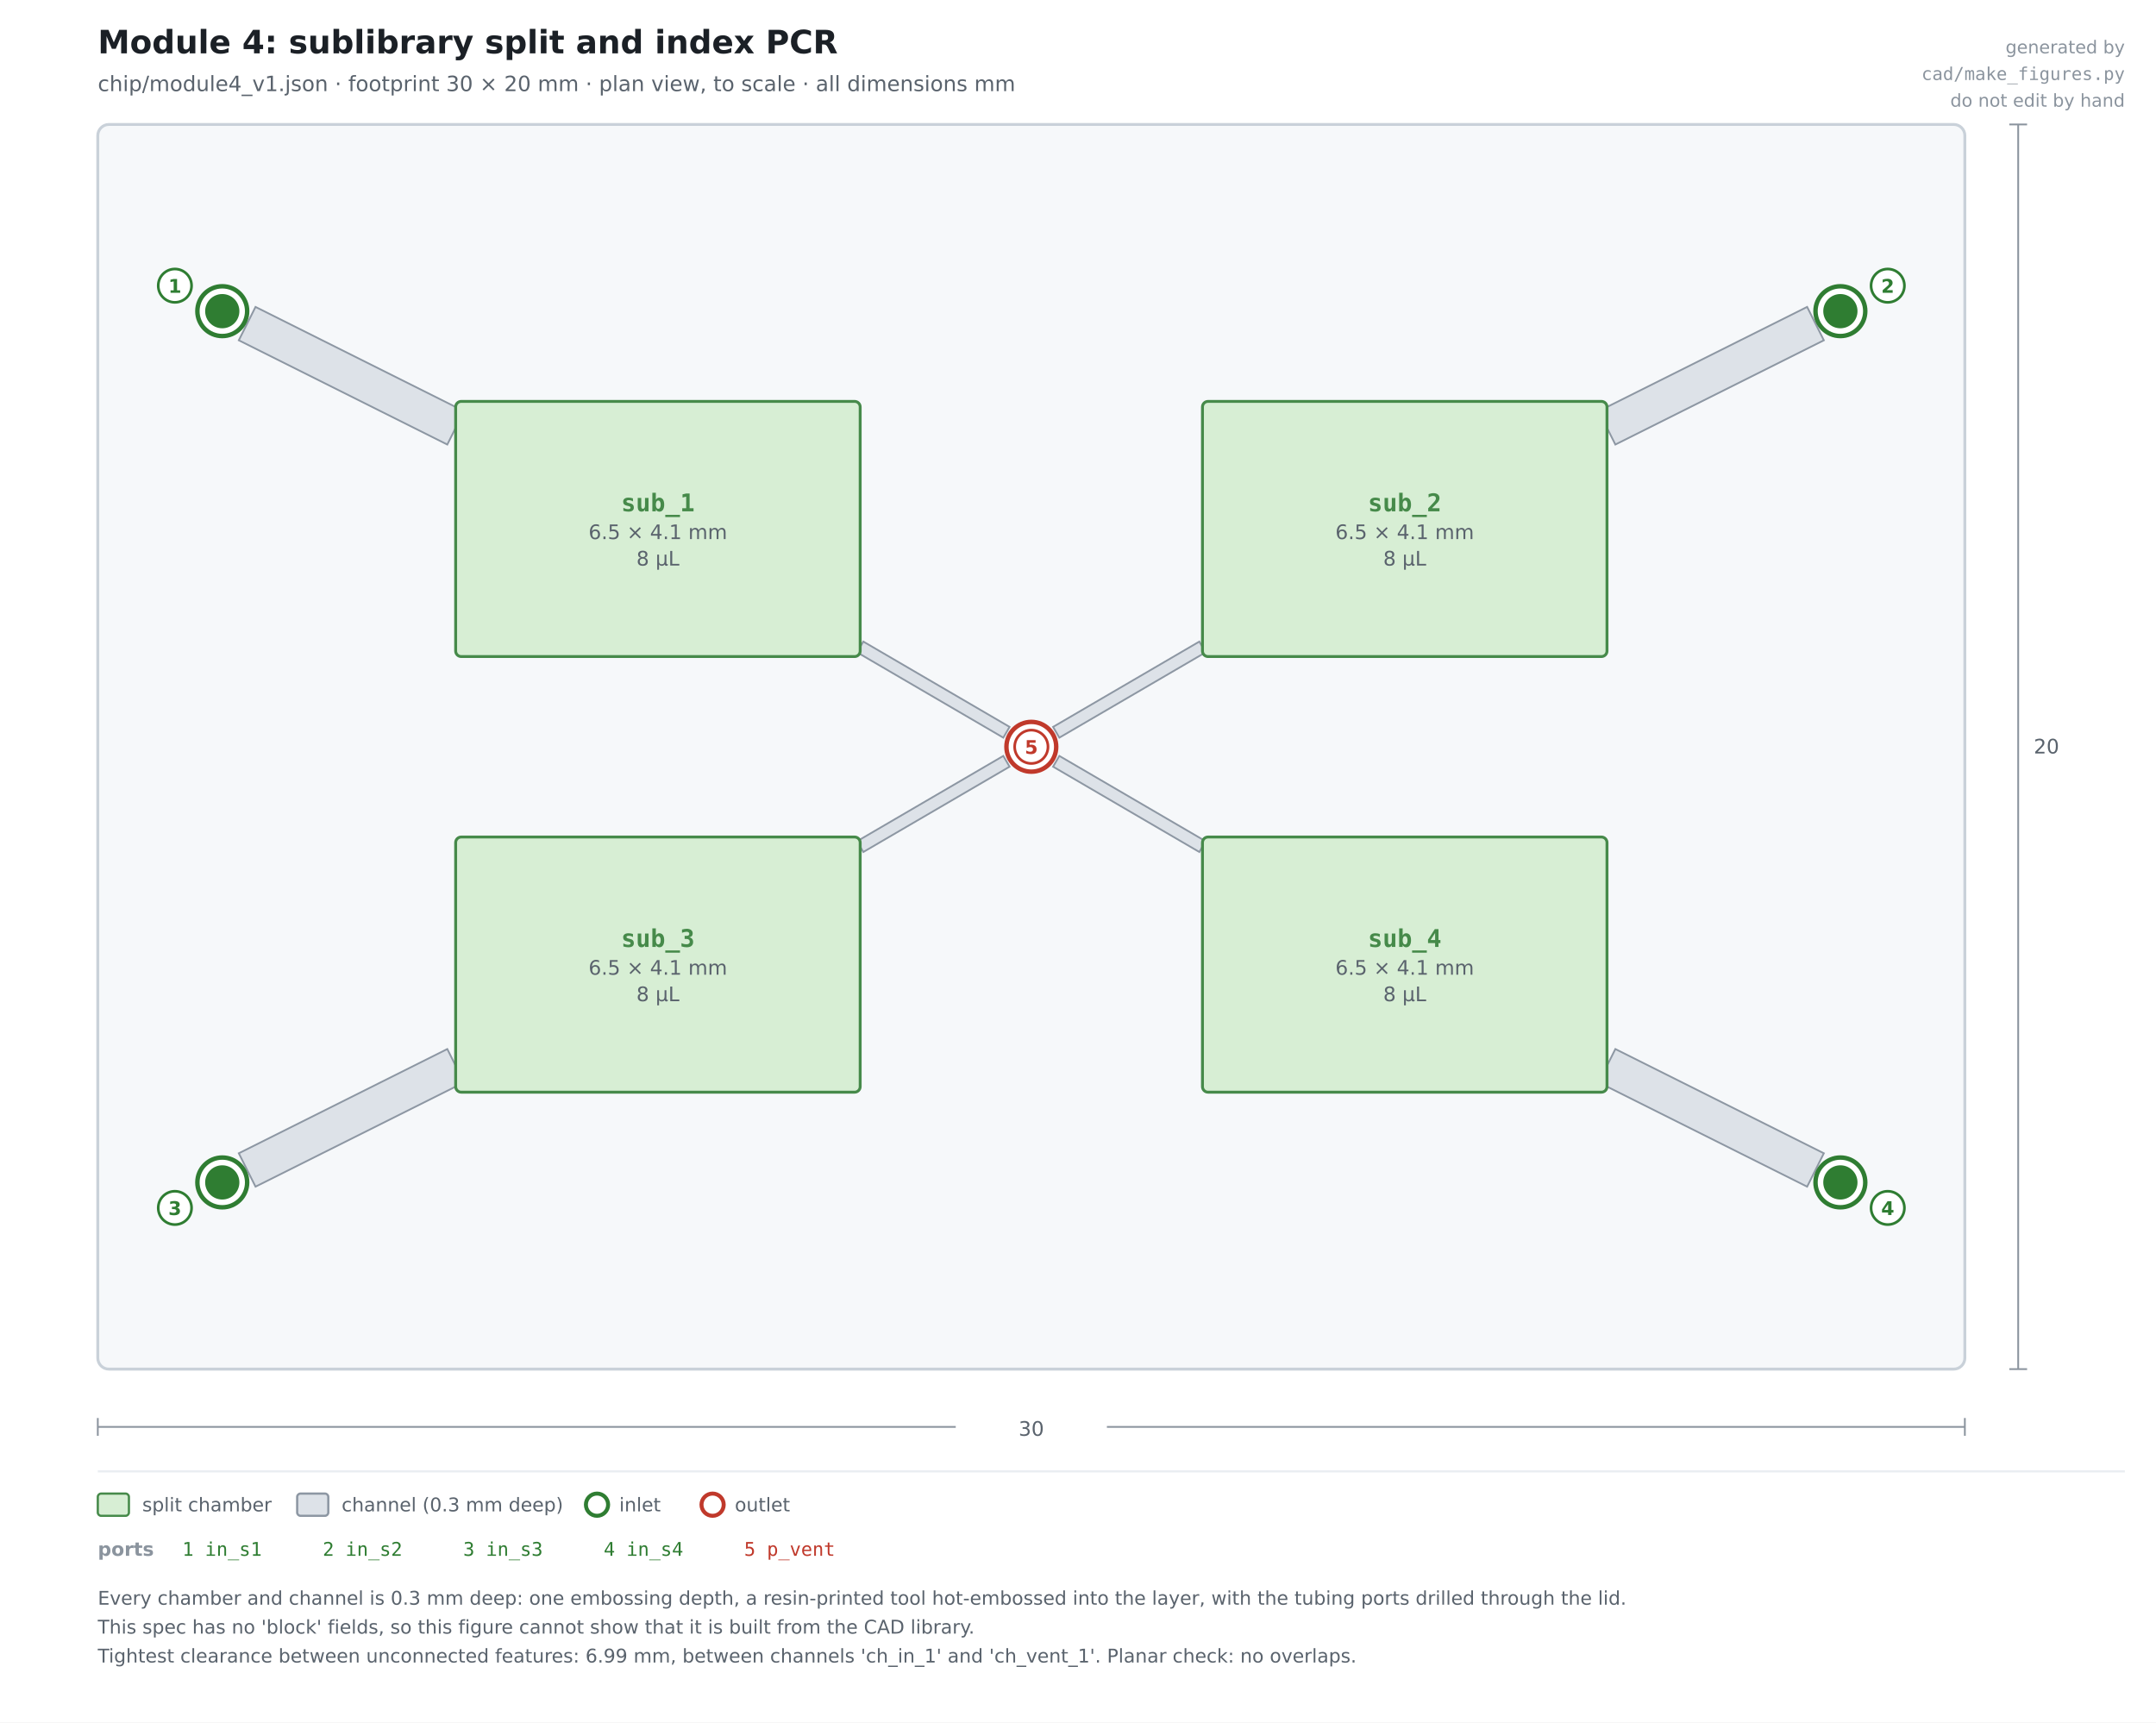
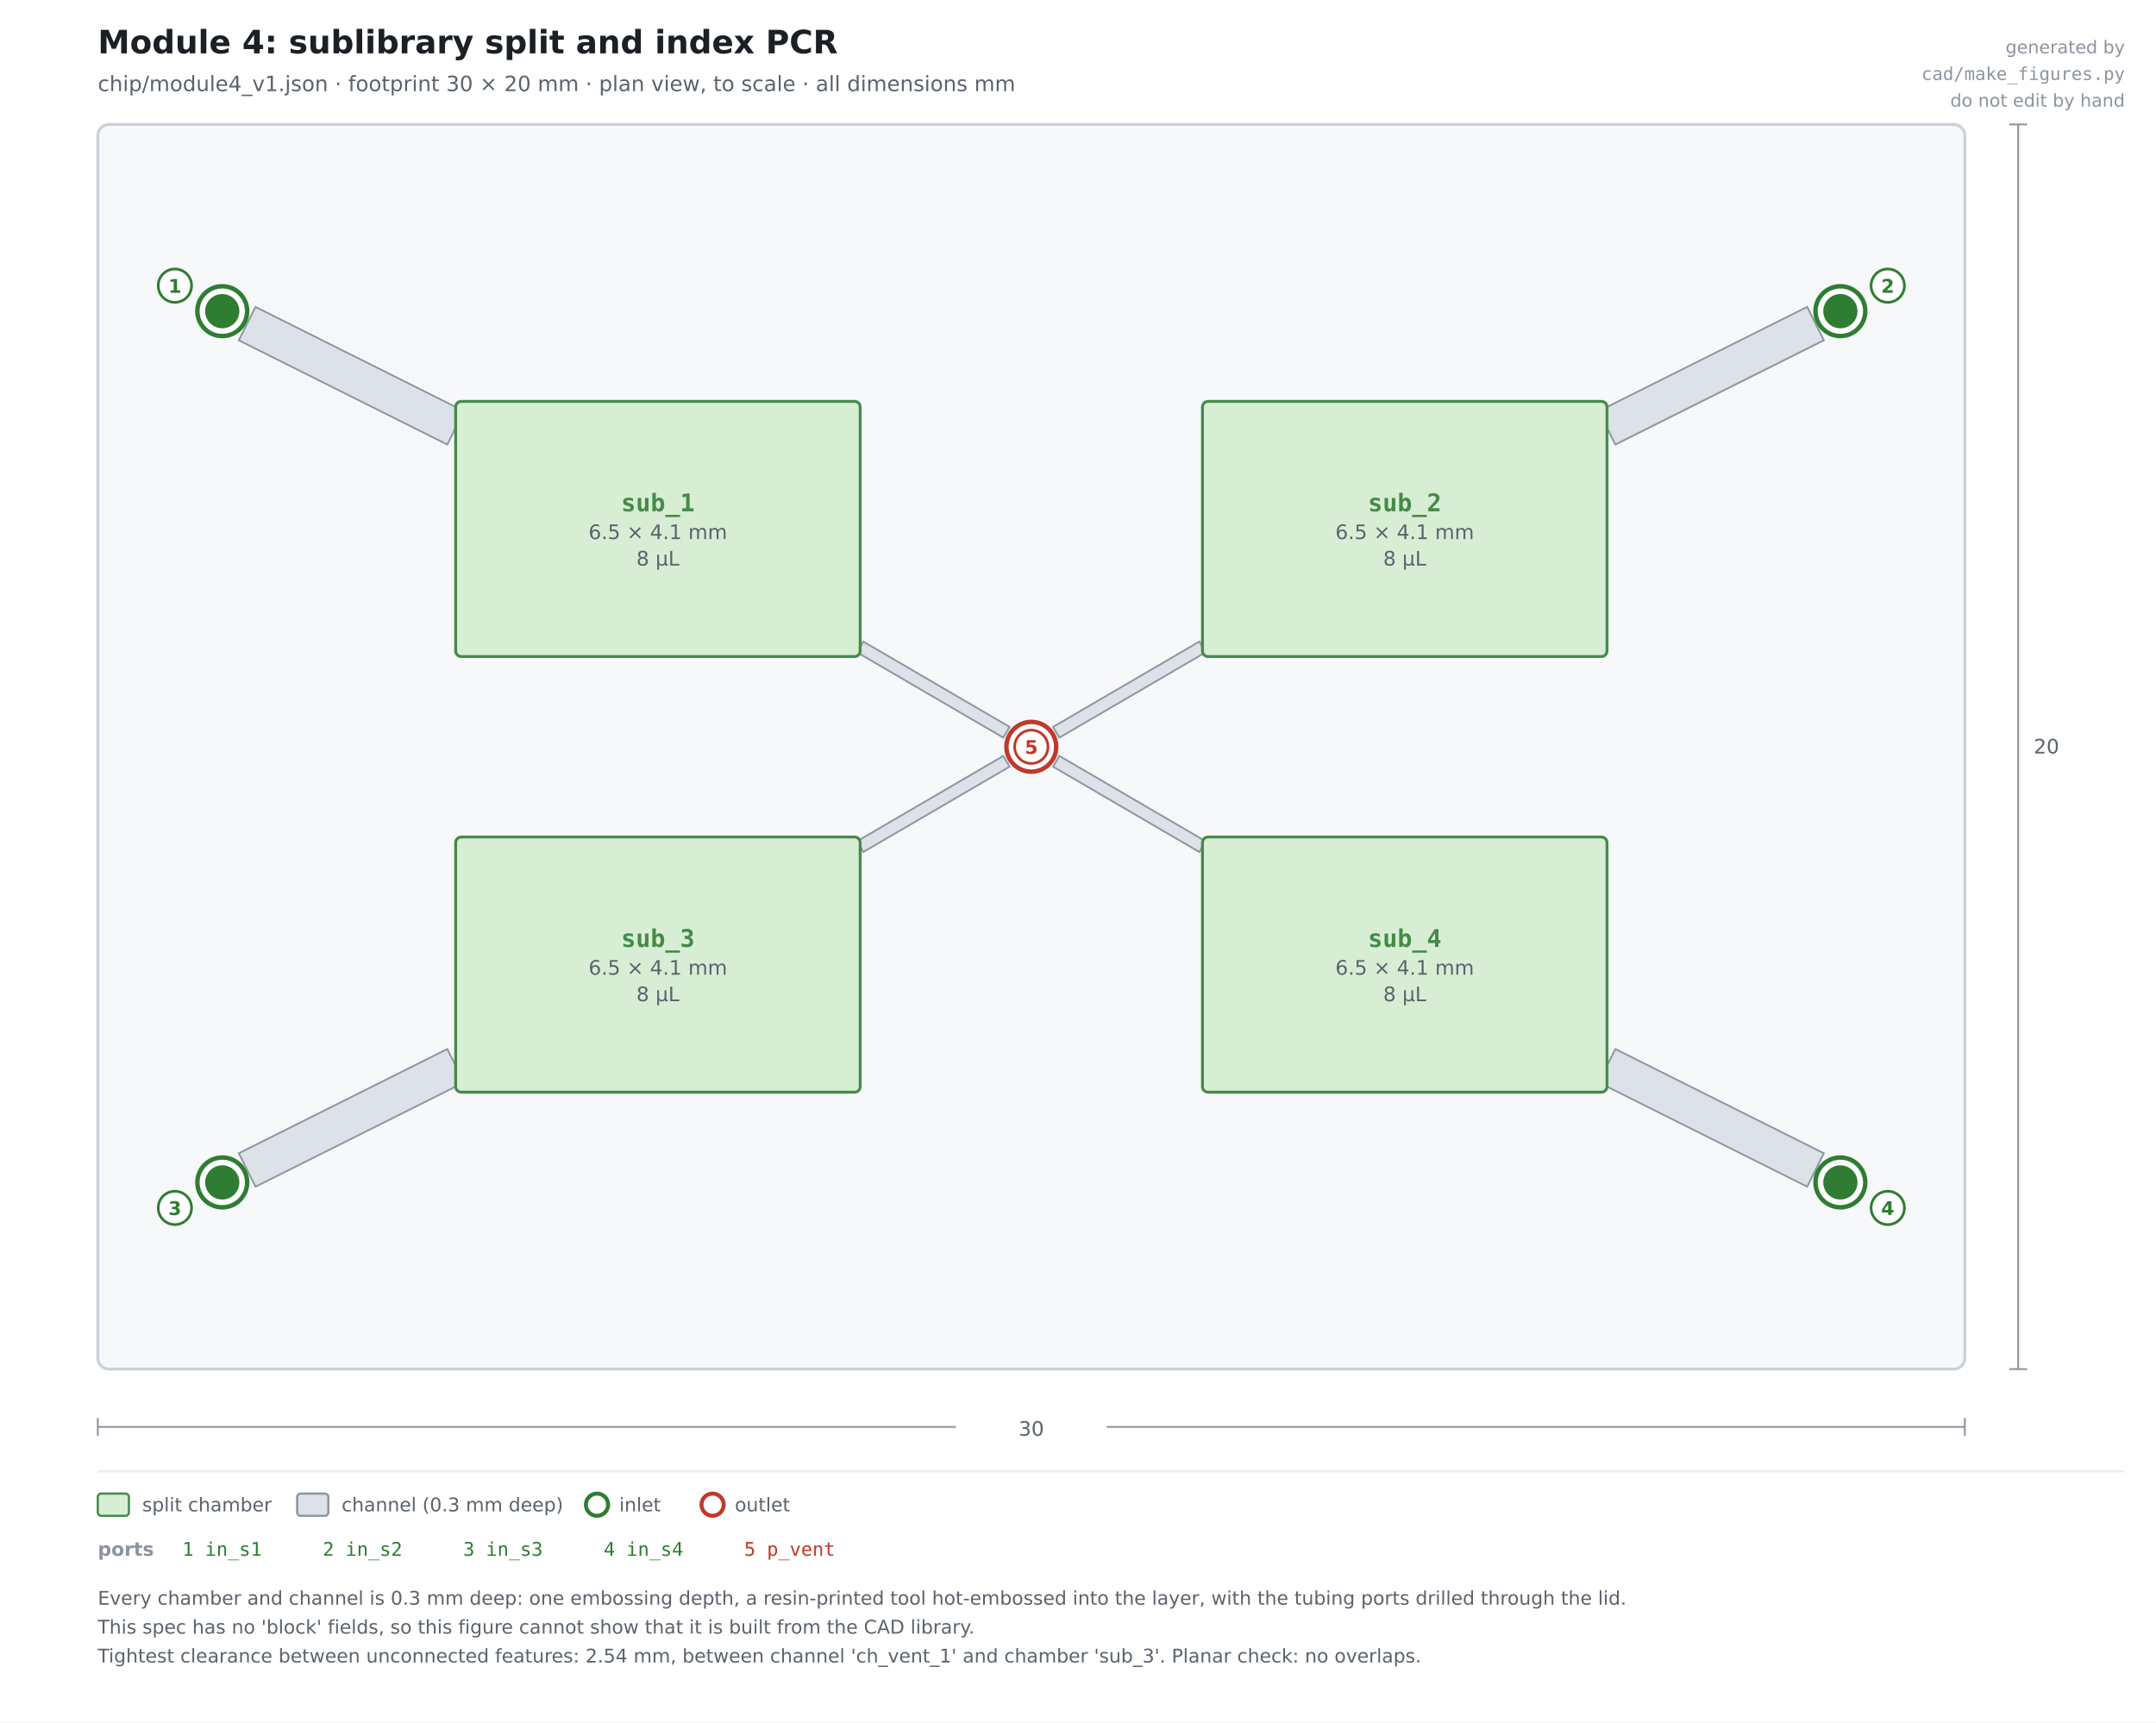
<svg xmlns="http://www.w3.org/2000/svg" width="970" height="775" viewBox="0 0 970 775" role="img" aria-label="module4_v1: plan view">
  <rect width="970" height="775" fill="#ffffff" />
  <text x="44" y="24" font-family="DejaVu Sans, Helvetica, Arial, sans-serif" font-size="14.5" fill="#1b2026" text-anchor="start" font-weight="bold">Module 4: sublibrary split and index PCR</text>
  <text x="44" y="41" font-family="DejaVu Sans, Helvetica, Arial, sans-serif" font-size="9.5" fill="#5a636d" text-anchor="start">chip/module4_v1.json   ·   footprint 30 × 20 mm   ·   plan view, to scale   ·   all dimensions mm</text>
  <text x="956" y="24" font-family="DejaVu Sans, Helvetica, Arial, sans-serif" font-size="8" fill="#8b949e" text-anchor="end">generated by</text>
  <text x="956" y="36" font-family="ui-monospace, SFMono-Regular, Menlo, monospace" font-size="8" fill="#8b949e" text-anchor="end">cad/make_figures.py</text>
  <text x="956" y="48" font-family="DejaVu Sans, Helvetica, Arial, sans-serif" font-size="8" fill="#8b949e" text-anchor="end">do not edit by hand</text>
  <rect x="44" y="56" width="840" height="560" fill="#f6f8fa" stroke="#c9d1d9" stroke-width="1.3" rx="5" />
  <polygon points="114.96,138.09 208.76,184.99 201.24,200.01 107.44,153.11" fill="#dde2e8" stroke="#8d97a3" stroke-width="0.8" />
  <polygon points="820.56,153.11 726.76,200.01 719.24,184.99 813.04,138.09" fill="#dde2e8" stroke="#8d97a3" stroke-width="0.8" />
  <polygon points="107.44,518.89 201.24,471.99 208.76,487.01 114.96,533.91" fill="#dde2e8" stroke="#8d97a3" stroke-width="0.8" />
  <polygon points="813.04,533.91 719.24,487.01 726.76,471.99 820.56,518.89" fill="#dde2e8" stroke="#8d97a3" stroke-width="0.8" />
  <polygon points="388.41,288.66 454.21,327.05 451.39,331.89 385.59,293.5" fill="#dde2e8" stroke="#8d97a3" stroke-width="0.8" />
  <polygon points="542.41,293.5 476.61,331.89 473.79,327.05 539.59,288.66" fill="#dde2e8" stroke="#8d97a3" stroke-width="0.8" />
  <polygon points="385.59,378.5 451.39,340.11 454.21,344.95 388.41,383.34" fill="#dde2e8" stroke="#8d97a3" stroke-width="0.8" />
  <polygon points="539.59,383.34 473.79,344.95 476.61,340.11 542.41,378.5" fill="#dde2e8" stroke="#8d97a3" stroke-width="0.8" />
  <rect x="205" y="180.6" width="182" height="114.8" fill="#d7eed4" stroke="#468a4a" stroke-width="1.3" rx="2.5" />
  <text x="296" y="230.05" font-family="ui-monospace, SFMono-Regular, Menlo, monospace" font-size="11" fill="#468a4a" text-anchor="middle" font-weight="bold">sub_1</text>
  <text x="296" y="242.55" font-family="DejaVu Sans, Helvetica, Arial, sans-serif" font-size="9.02" fill="#5a636d" text-anchor="middle">6.5 × 4.1 mm</text>
  <text x="296" y="254.46" font-family="DejaVu Sans, Helvetica, Arial, sans-serif" font-size="9.02" fill="#5a636d" text-anchor="middle">8 µL</text>
  <rect x="541" y="180.6" width="182" height="114.8" fill="#d7eed4" stroke="#468a4a" stroke-width="1.3" rx="2.5" />
  <text x="632" y="230.05" font-family="ui-monospace, SFMono-Regular, Menlo, monospace" font-size="11" fill="#468a4a" text-anchor="middle" font-weight="bold">sub_2</text>
  <text x="632" y="242.55" font-family="DejaVu Sans, Helvetica, Arial, sans-serif" font-size="9.02" fill="#5a636d" text-anchor="middle">6.5 × 4.1 mm</text>
  <text x="632" y="254.46" font-family="DejaVu Sans, Helvetica, Arial, sans-serif" font-size="9.02" fill="#5a636d" text-anchor="middle">8 µL</text>
  <rect x="205" y="376.6" width="182" height="114.8" fill="#d7eed4" stroke="#468a4a" stroke-width="1.3" rx="2.5" />
  <text x="296" y="426.05" font-family="ui-monospace, SFMono-Regular, Menlo, monospace" font-size="11" fill="#468a4a" text-anchor="middle" font-weight="bold">sub_3</text>
  <text x="296" y="438.55" font-family="DejaVu Sans, Helvetica, Arial, sans-serif" font-size="9.02" fill="#5a636d" text-anchor="middle">6.5 × 4.1 mm</text>
  <text x="296" y="450.46" font-family="DejaVu Sans, Helvetica, Arial, sans-serif" font-size="9.02" fill="#5a636d" text-anchor="middle">8 µL</text>
  <rect x="541" y="376.6" width="182" height="114.8" fill="#d7eed4" stroke="#468a4a" stroke-width="1.3" rx="2.5" />
  <text x="632" y="426.05" font-family="ui-monospace, SFMono-Regular, Menlo, monospace" font-size="11" fill="#468a4a" text-anchor="middle" font-weight="bold">sub_4</text>
  <text x="632" y="438.55" font-family="DejaVu Sans, Helvetica, Arial, sans-serif" font-size="9.02" fill="#5a636d" text-anchor="middle">6.5 × 4.1 mm</text>
  <text x="632" y="450.46" font-family="DejaVu Sans, Helvetica, Arial, sans-serif" font-size="9.02" fill="#5a636d" text-anchor="middle">8 µL</text>
  <circle cx="100" cy="140" r="11.2" fill="#ffffff" stroke="#2f7d32" stroke-width="2" />
  <circle cx="100" cy="140" r="7.7" fill="#2f7d32" stroke="none" />
  <circle cx="78.69" cy="128.53" r="7.5" fill="#ffffff" stroke="#2f7d32" stroke-width="1.2" />
  <text x="78.69" y="131.73" font-family="DejaVu Sans, Helvetica, Arial, sans-serif" font-size="8.5" fill="#2f7d32" text-anchor="middle" font-weight="bold">1</text>
  <circle cx="828" cy="140" r="11.2" fill="#ffffff" stroke="#2f7d32" stroke-width="2" />
  <circle cx="828" cy="140" r="7.7" fill="#2f7d32" stroke="none" />
  <circle cx="849.31" cy="128.53" r="7.5" fill="#ffffff" stroke="#2f7d32" stroke-width="1.2" />
  <text x="849.31" y="131.73" font-family="DejaVu Sans, Helvetica, Arial, sans-serif" font-size="8.5" fill="#2f7d32" text-anchor="middle" font-weight="bold">2</text>
  <circle cx="100" cy="532" r="11.2" fill="#ffffff" stroke="#2f7d32" stroke-width="2" />
  <circle cx="100" cy="532" r="7.7" fill="#2f7d32" stroke="none" />
  <circle cx="78.69" cy="543.47" r="7.5" fill="#ffffff" stroke="#2f7d32" stroke-width="1.2" />
  <text x="78.69" y="546.67" font-family="DejaVu Sans, Helvetica, Arial, sans-serif" font-size="8.5" fill="#2f7d32" text-anchor="middle" font-weight="bold">3</text>
  <circle cx="828" cy="532" r="11.2" fill="#ffffff" stroke="#2f7d32" stroke-width="2" />
  <circle cx="828" cy="532" r="7.7" fill="#2f7d32" stroke="none" />
  <circle cx="849.31" cy="543.47" r="7.5" fill="#ffffff" stroke="#2f7d32" stroke-width="1.2" />
  <text x="849.31" y="546.67" font-family="DejaVu Sans, Helvetica, Arial, sans-serif" font-size="8.5" fill="#2f7d32" text-anchor="middle" font-weight="bold">4</text>
  <circle cx="464" cy="336" r="11.2" fill="#ffffff" stroke="#c0392b" stroke-width="2" />
  <circle cx="464" cy="336" r="7.7" fill="#c0392b" stroke="none" />
  <circle cx="464" cy="336" r="7.5" fill="#ffffff" stroke="#c0392b" stroke-width="1.2" />
  <text x="464" y="339.2" font-family="DejaVu Sans, Helvetica, Arial, sans-serif" font-size="8.5" fill="#c0392b" text-anchor="middle" font-weight="bold">5</text>
  <line x1="44" y1="642" x2="884" y2="642" stroke="#8b949e" stroke-width="0.8" />
  <line x1="44" y1="638" x2="44" y2="646" stroke="#8b949e" stroke-width="0.8" />
  <line x1="884" y1="638" x2="884" y2="646" stroke="#8b949e" stroke-width="0.8" />
  <rect x="430" y="635" width="68" height="14" fill="#ffffff" stroke="none" />
  <text x="464" y="646" font-family="DejaVu Sans, Helvetica, Arial, sans-serif" font-size="9" fill="#5a636d" text-anchor="middle">30</text>
  <line x1="908" y1="56" x2="908" y2="616" stroke="#8b949e" stroke-width="0.8" />
  <line x1="904" y1="56" x2="912" y2="56" stroke="#8b949e" stroke-width="0.8" />
  <line x1="904" y1="616" x2="912" y2="616" stroke="#8b949e" stroke-width="0.8" />
  <text x="915" y="339" font-family="DejaVu Sans, Helvetica, Arial, sans-serif" font-size="9" fill="#5a636d" text-anchor="start">20</text>
  <line x1="44" y1="662" x2="956" y2="662" stroke="#eaeef2" stroke-width="1" />
  <rect x="44" y="672" width="14" height="10" fill="#d7eed4" stroke="#468a4a" stroke-width="1" rx="1.5" />
  <text x="64" y="680" font-family="DejaVu Sans, Helvetica, Arial, sans-serif" font-size="8.5" fill="#5a636d" text-anchor="start">split chamber</text>
  <rect x="133.7" y="672" width="14" height="10" fill="#dde2e8" stroke="#8d97a3" stroke-width="1" rx="1.5" />
  <text x="153.7" y="680" font-family="DejaVu Sans, Helvetica, Arial, sans-serif" font-size="8.5" fill="#5a636d" text-anchor="start">channel (0.3 mm deep)</text>
  <circle cx="268.6" cy="677" r="5" fill="#ffffff" stroke="#2f7d32" stroke-width="1.8" />
  <text x="278.6" y="680" font-family="DejaVu Sans, Helvetica, Arial, sans-serif" font-size="8.5" fill="#5a636d" text-anchor="start">inlet</text>
  <circle cx="320.6" cy="677" r="5" fill="#ffffff" stroke="#c0392b" stroke-width="1.8" />
  <text x="330.6" y="680" font-family="DejaVu Sans, Helvetica, Arial, sans-serif" font-size="8.5" fill="#5a636d" text-anchor="start">outlet</text>
  <text x="44" y="700" font-family="DejaVu Sans, Helvetica, Arial, sans-serif" font-size="8.5" fill="#8b949e" text-anchor="start" font-weight="bold">ports</text>
  <text x="82" y="700" font-family="ui-monospace, SFMono-Regular, Menlo, monospace" font-size="8.5" fill="#2f7d32" text-anchor="start">1  in_s1</text>
  <text x="145.2" y="700" font-family="ui-monospace, SFMono-Regular, Menlo, monospace" font-size="8.5" fill="#2f7d32" text-anchor="start">2  in_s2</text>
  <text x="208.4" y="700" font-family="ui-monospace, SFMono-Regular, Menlo, monospace" font-size="8.5" fill="#2f7d32" text-anchor="start">3  in_s3</text>
  <text x="271.6" y="700" font-family="ui-monospace, SFMono-Regular, Menlo, monospace" font-size="8.5" fill="#2f7d32" text-anchor="start">4  in_s4</text>
  <text x="334.8" y="700" font-family="ui-monospace, SFMono-Regular, Menlo, monospace" font-size="8.5" fill="#c0392b" text-anchor="start">5  p_vent</text>
  <text x="44" y="722" font-family="DejaVu Sans, Helvetica, Arial, sans-serif" font-size="8.5" fill="#5a636d" text-anchor="start">Every chamber and channel is 0.3 mm deep: one embossing depth, a resin-printed tool hot-embossed into the layer, with the tubing ports drilled through the lid.</text>
  <text x="44" y="735" font-family="DejaVu Sans, Helvetica, Arial, sans-serif" font-size="8.5" fill="#5a636d" text-anchor="start">This spec has no 'block' fields, so this figure cannot show that it is built from the CAD library.</text>
-   <text x="44" y="748" font-family="DejaVu Sans, Helvetica, Arial, sans-serif" font-size="8.5" fill="#5a636d" text-anchor="start">Tightest clearance between unconnected features: 6.99 mm, between channels 'ch_in_1' and 'ch_vent_1'. Planar check: no overlaps.</text>
+   <text x="44" y="748" font-family="DejaVu Sans, Helvetica, Arial, sans-serif" font-size="8.5" fill="#5a636d" text-anchor="start">Tightest clearance between unconnected features: 2.54 mm, between channel 'ch_vent_1' and chamber 'sub_3'. Planar check: no overlaps.</text>
</svg>
